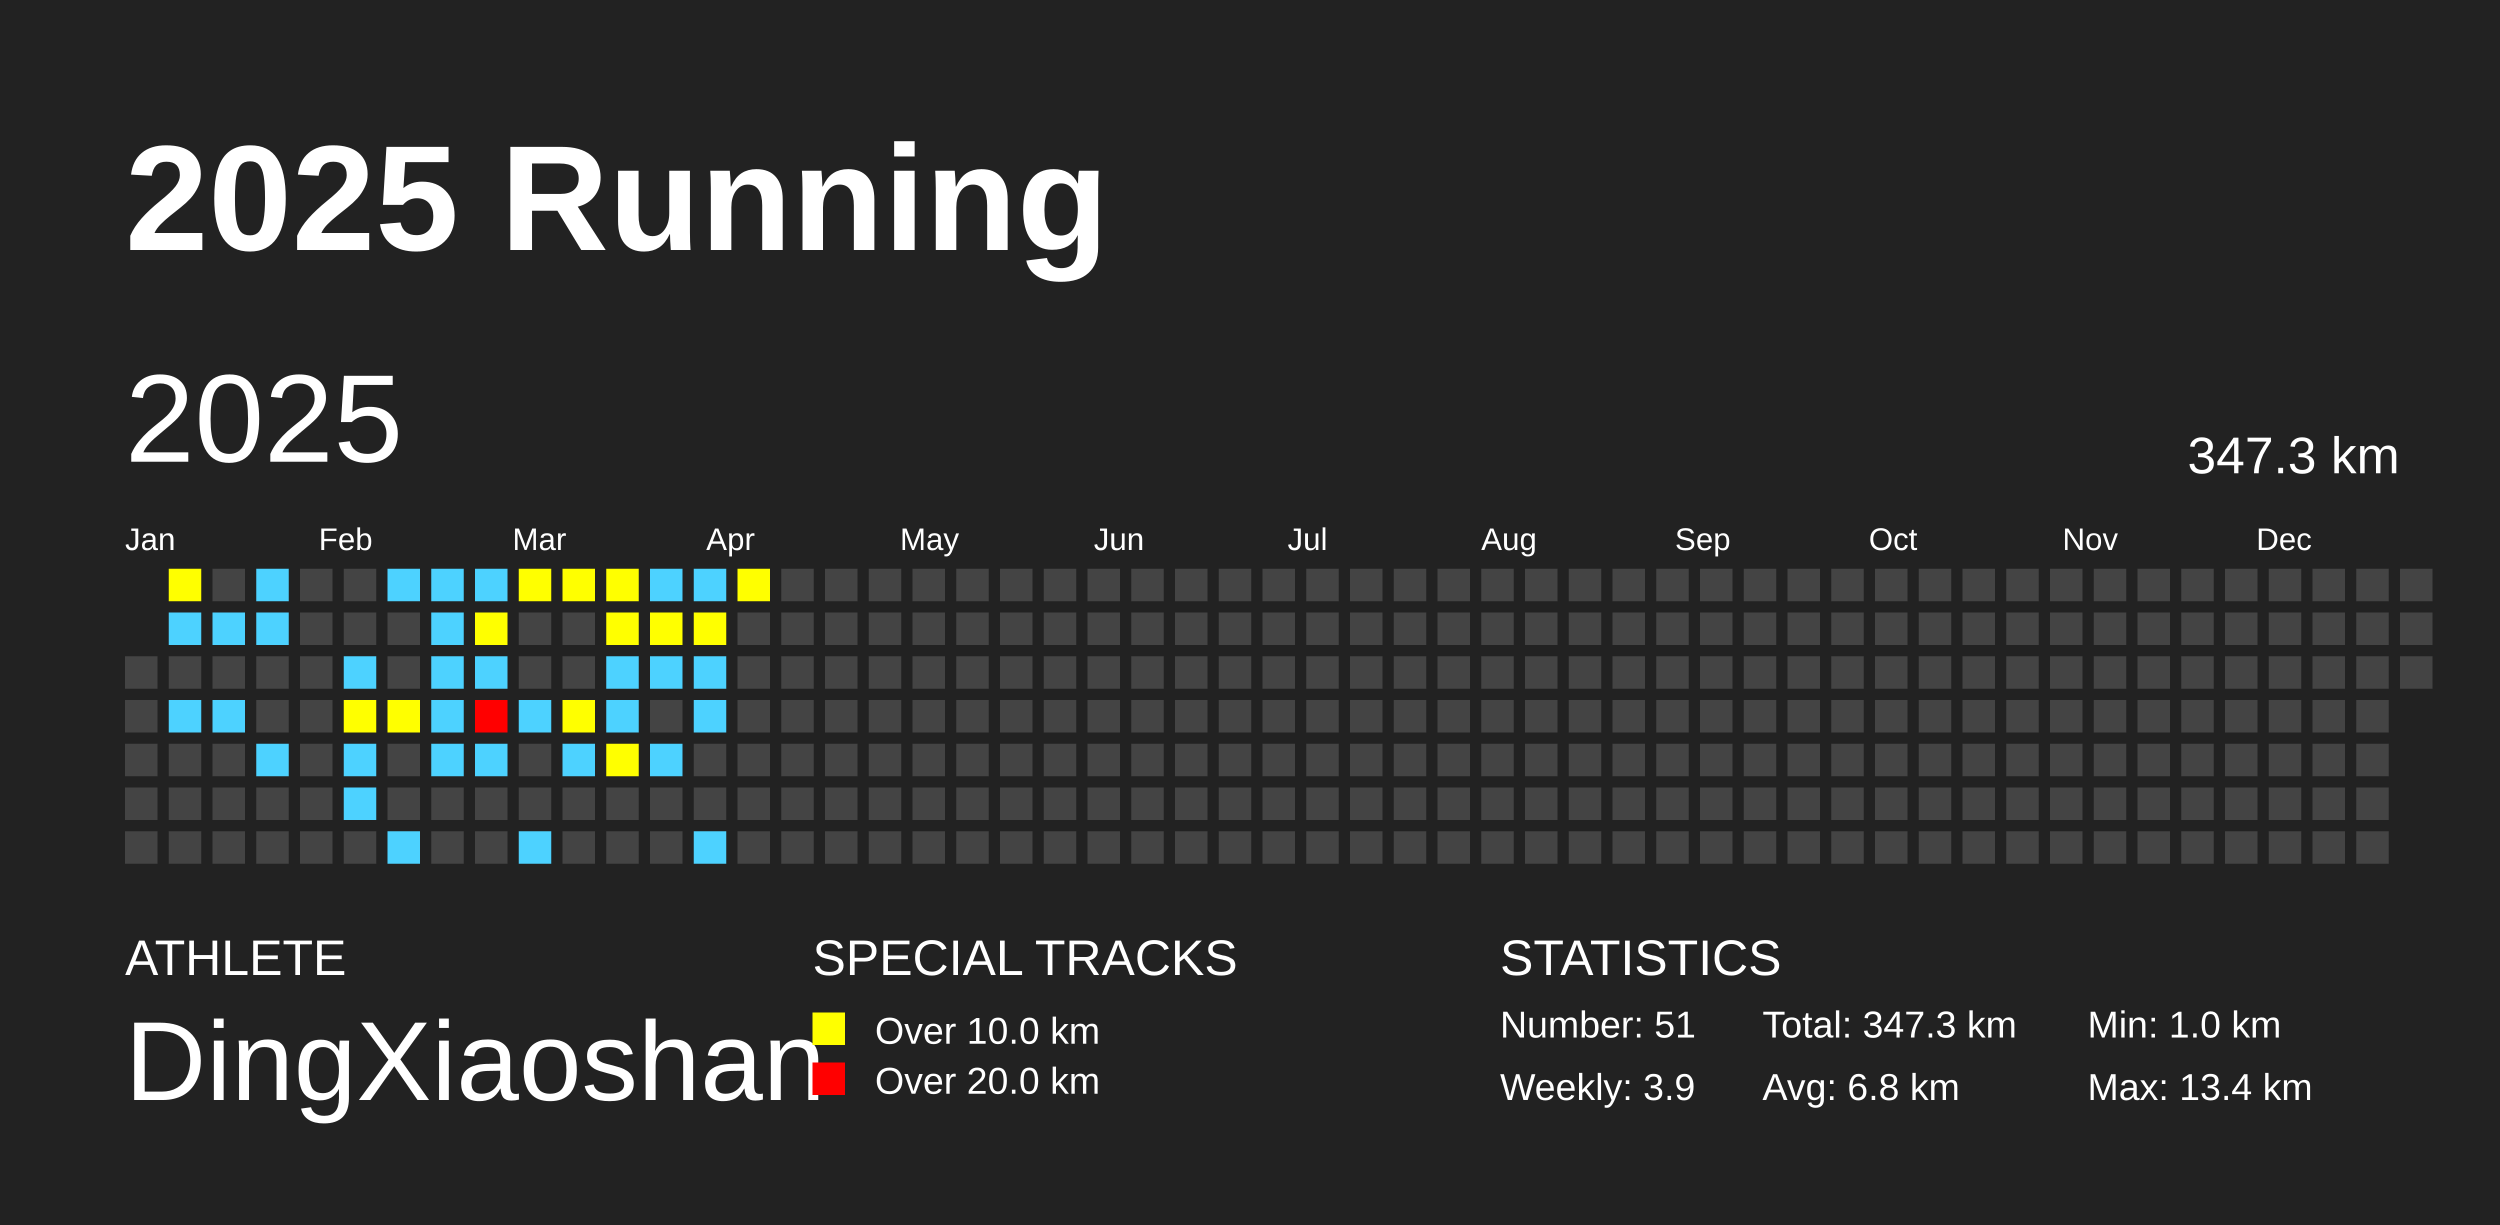
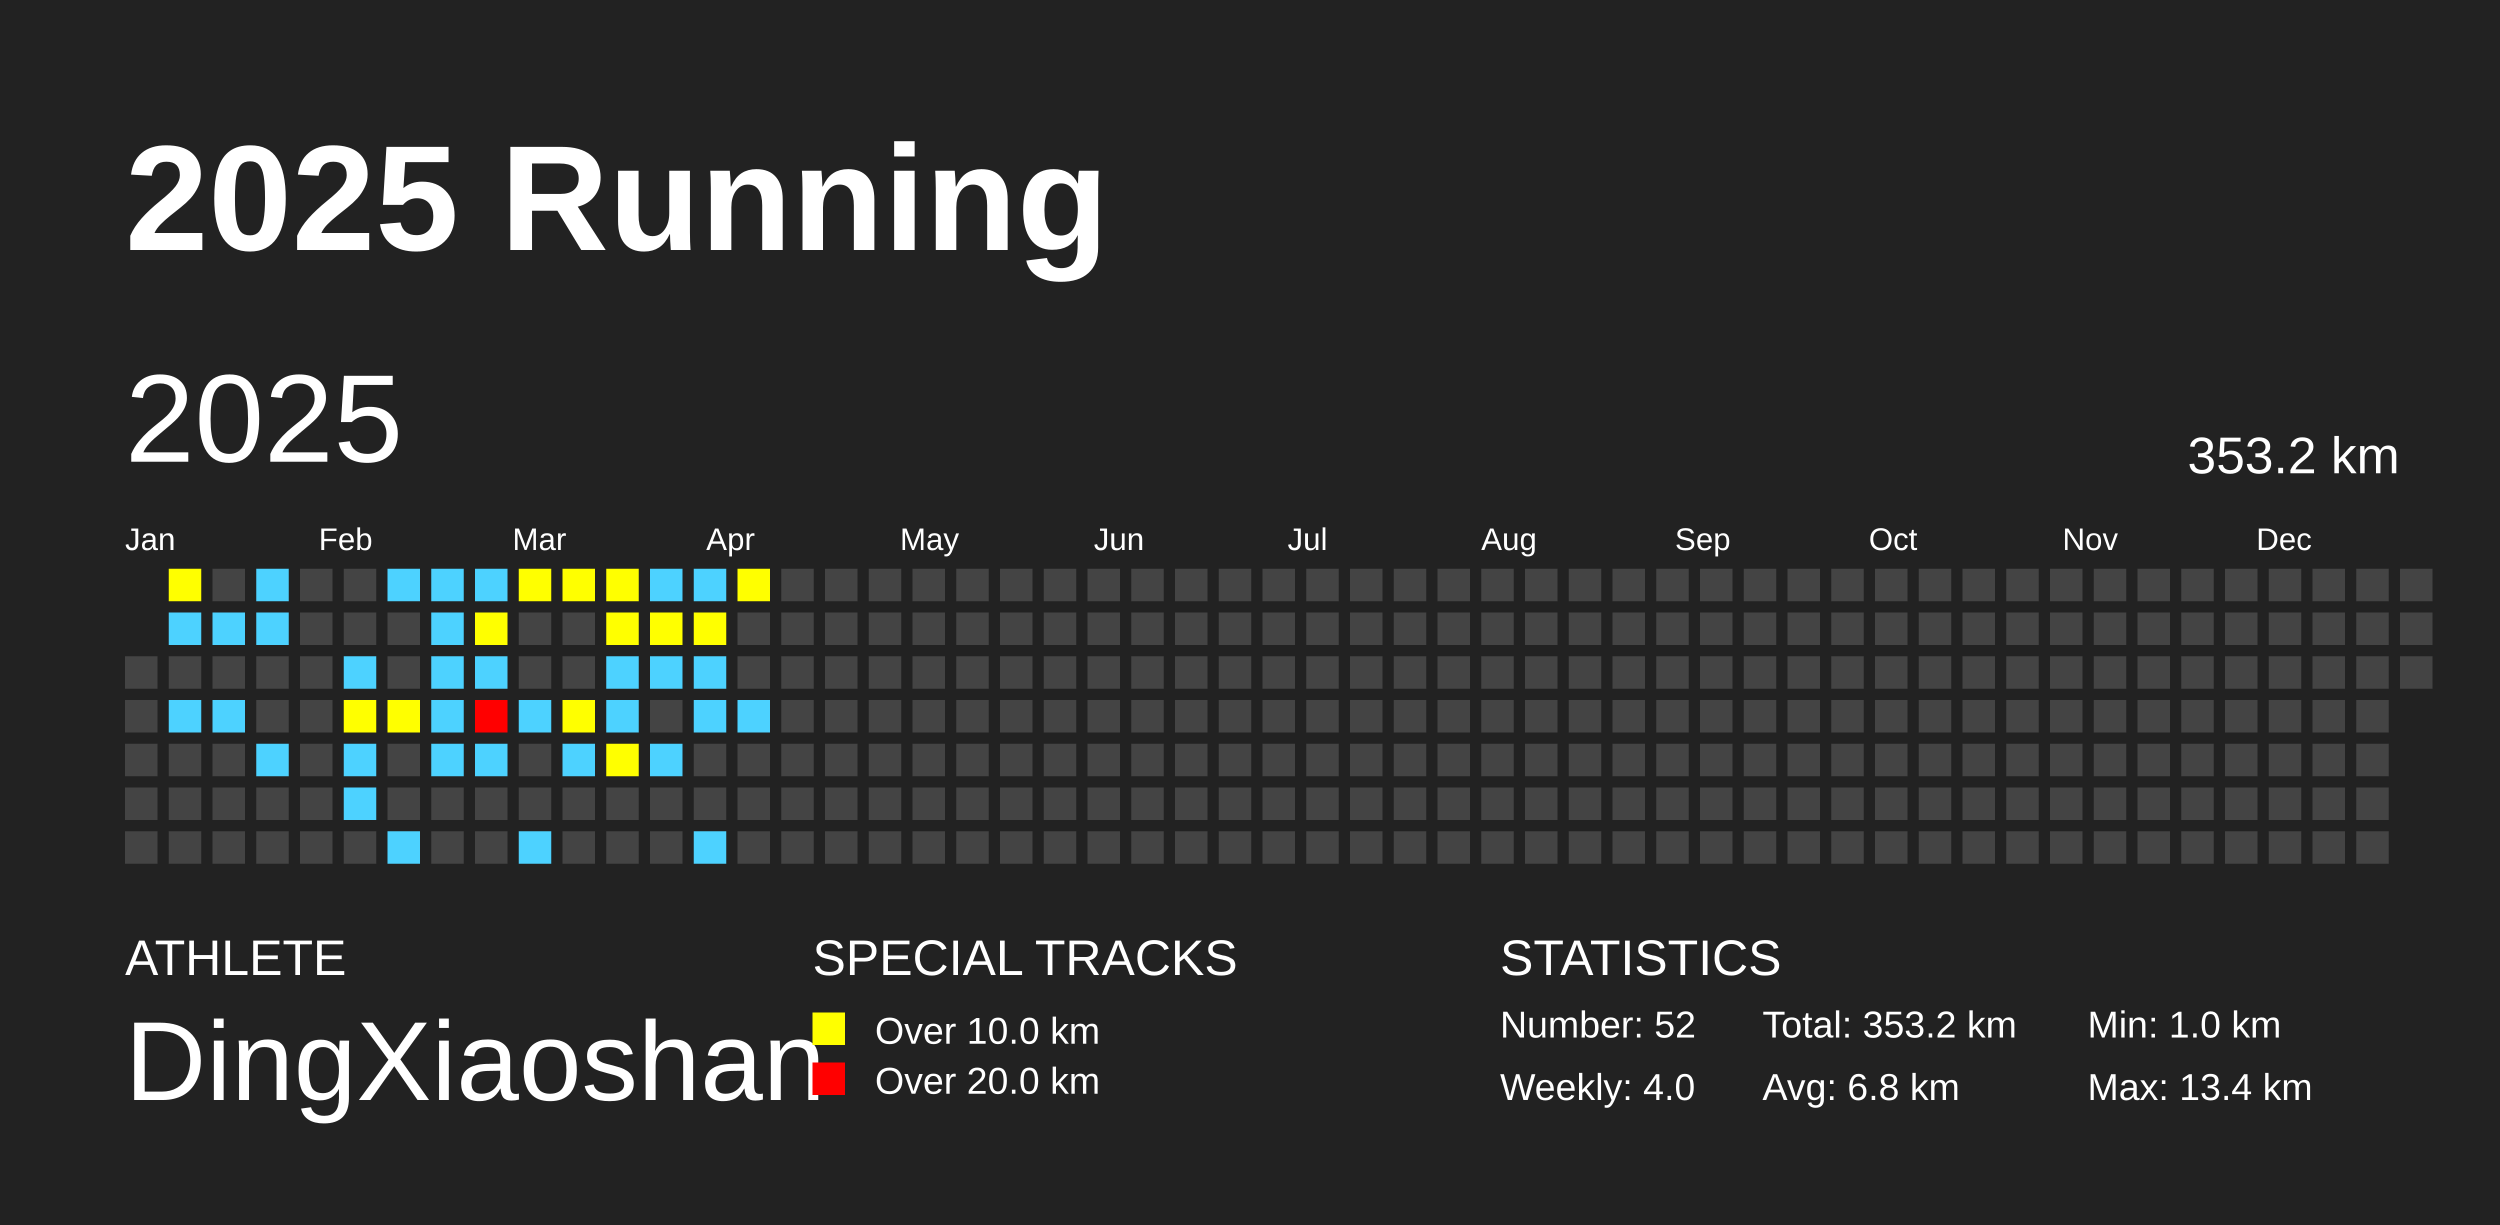
<svg xmlns="http://www.w3.org/2000/svg" baseProfile="full" height="98mm" version="1.1" viewBox="0,0,200,98" width="200mm">
  <defs />
  <rect fill="#222222" height="98" width="200" x="0" y="0" />
  <text fill="#FFFFFF" style="font-size:12px; font-family:Arial; font-weight:bold;" x="10" y="20">2025 Running</text>
  <text fill="#FFFFFF" style="font-size:4px; font-family:Arial" x="10" y="78">ATHLETE</text>
  <text fill="#FFFFFF" style="font-size:9px; font-family:Arial" x="10" y="88">DingXiaoshan</text>
  <text fill="#FFFFFF" style="font-size:4px; font-family:Arial" x="65" y="78">SPECIAL TRACKS</text>
  <rect fill="yellow" height="2.6" width="2.6" x="65" y="81" />
  <text fill="#FFFFFF" style="font-size:3px; font-family:Arial" x="70" y="83.5">Over 10.0 km</text>
  <rect fill="red" height="2.6" width="2.6" x="65" y="85" />
  <text fill="#FFFFFF" style="font-size:3px; font-family:Arial" x="70" y="87.5">Over 20.0 km</text>
  <text fill="#FFFFFF" style="font-size:4px; font-family:Arial" x="120" y="78">STATISTICS</text>
-   <text fill="#FFFFFF" style="font-size:3px; font-family:Arial" x="120" y="83">Number: 51</text>
-   <text fill="#FFFFFF" style="font-size:3px; font-family:Arial" x="120" y="88">Weekly: 3.9</text>
-   <text fill="#FFFFFF" style="font-size:3px; font-family:Arial" x="141" y="83">Total: 347.3 km</text>
+   <text fill="#FFFFFF" style="font-size:3px; font-family:Arial" x="120" y="83">Number: 52</text>
+   <text fill="#FFFFFF" style="font-size:3px; font-family:Arial" x="120" y="88">Weekly: 4.0</text>
+   <text fill="#FFFFFF" style="font-size:3px; font-family:Arial" x="141" y="83">Total: 353.2 km</text>
  <text fill="#FFFFFF" style="font-size:3px; font-family:Arial" x="141" y="88">Avg: 6.8 km</text>
  <text fill="#FFFFFF" style="font-size:3px; font-family:Arial" x="167" y="83">Min: 1.0 km</text>
  <text fill="#FFFFFF" style="font-size:3px; font-family:Arial" x="167" y="88">Max: 13.4 km</text>
  <text dominant-baseline="hanging" fill="#FFFFFF" style="font-size:10.0px; font-family:Arial;" x="10" y="30">2025</text>
-   <text dominant-baseline="hanging" fill="#FFFFFF" style="font-size:4.125px; font-family:Arial;" x="175" y="35">347.3 km</text>
+   <text dominant-baseline="hanging" fill="#FFFFFF" style="font-size:4.125px; font-family:Arial;" x="175" y="35">353.2 km</text>
  <text fill="#FFFFFF" style="font-size:2.5px; font-family:Arial" x="10.0" y="44">Jan</text>
  <text fill="#FFFFFF" style="font-size:2.5px; font-family:Arial" x="25.5" y="44">Feb</text>
  <text fill="#FFFFFF" style="font-size:2.5px; font-family:Arial" x="41.0" y="44">Mar</text>
  <text fill="#FFFFFF" style="font-size:2.5px; font-family:Arial" x="56.5" y="44">Apr</text>
  <text fill="#FFFFFF" style="font-size:2.5px; font-family:Arial" x="72.0" y="44">May</text>
  <text fill="#FFFFFF" style="font-size:2.5px; font-family:Arial" x="87.5" y="44">Jun</text>
  <text fill="#FFFFFF" style="font-size:2.5px; font-family:Arial" x="103.0" y="44">Jul</text>
  <text fill="#FFFFFF" style="font-size:2.5px; font-family:Arial" x="118.5" y="44">Aug</text>
  <text fill="#FFFFFF" style="font-size:2.5px; font-family:Arial" x="134.0" y="44">Sep</text>
  <text fill="#FFFFFF" style="font-size:2.5px; font-family:Arial" x="149.5" y="44">Oct</text>
  <text fill="#FFFFFF" style="font-size:2.5px; font-family:Arial" x="165.0" y="44">Nov</text>
  <text fill="#FFFFFF" style="font-size:2.5px; font-family:Arial" x="180.5" y="44">Dec</text>
  <rect fill="#444444" height="2.6" width="2.6" x="10.0" y="52.5" />
  <rect fill="#444444" height="2.6" width="2.6" x="10.0" y="56.0" />
  <rect fill="#444444" height="2.6" width="2.6" x="10.0" y="59.5" />
  <rect fill="#444444" height="2.6" width="2.6" x="10.0" y="63.0" />
  <rect fill="#444444" height="2.6" width="2.6" x="10.0" y="66.5" />
  <rect fill="yellow" height="2.6" width="2.6" x="13.5" y="45.5" />
  <rect fill="#4DD2FF" height="2.6" width="2.6" x="13.5" y="49.0" />
  <rect fill="#444444" height="2.6" width="2.6" x="13.5" y="52.5" />
  <rect fill="#4DD2FF" height="2.6" width="2.6" x="13.5" y="56.0" />
  <rect fill="#444444" height="2.6" width="2.6" x="13.5" y="59.5" />
  <rect fill="#444444" height="2.6" width="2.6" x="13.5" y="63.0" />
  <rect fill="#444444" height="2.6" width="2.6" x="13.5" y="66.5" />
  <rect fill="#444444" height="2.6" width="2.6" x="17.0" y="45.5" />
  <rect fill="#4DD2FF" height="2.6" width="2.6" x="17.0" y="49.0" />
  <rect fill="#444444" height="2.6" width="2.6" x="17.0" y="52.5" />
  <rect fill="#4DD2FF" height="2.6" width="2.6" x="17.0" y="56.0" />
  <rect fill="#444444" height="2.6" width="2.6" x="17.0" y="59.5" />
  <rect fill="#444444" height="2.6" width="2.6" x="17.0" y="63.0" />
  <rect fill="#444444" height="2.6" width="2.6" x="17.0" y="66.5" />
  <rect fill="#4DD2FF" height="2.6" width="2.6" x="20.5" y="45.5" />
  <rect fill="#4DD2FF" height="2.6" width="2.6" x="20.5" y="49.0" />
  <rect fill="#444444" height="2.6" width="2.6" x="20.5" y="52.5" />
  <rect fill="#444444" height="2.6" width="2.6" x="20.5" y="56.0" />
  <rect fill="#4DD2FF" height="2.6" width="2.6" x="20.5" y="59.5" />
  <rect fill="#444444" height="2.6" width="2.6" x="20.5" y="63.0" />
  <rect fill="#444444" height="2.6" width="2.6" x="20.5" y="66.5" />
  <rect fill="#444444" height="2.6" width="2.6" x="24.0" y="45.5" />
  <rect fill="#444444" height="2.6" width="2.6" x="24.0" y="49.0" />
  <rect fill="#444444" height="2.6" width="2.6" x="24.0" y="52.5" />
  <rect fill="#444444" height="2.6" width="2.6" x="24.0" y="56.0" />
  <rect fill="#444444" height="2.6" width="2.6" x="24.0" y="59.5" />
  <rect fill="#444444" height="2.6" width="2.6" x="24.0" y="63.0" />
  <rect fill="#444444" height="2.6" width="2.6" x="24.0" y="66.5" />
  <rect fill="#444444" height="2.6" width="2.6" x="27.5" y="45.5" />
  <rect fill="#444444" height="2.6" width="2.6" x="27.5" y="49.0" />
  <rect fill="#4DD2FF" height="2.6" width="2.6" x="27.5" y="52.5" />
  <rect fill="yellow" height="2.6" width="2.6" x="27.5" y="56.0" />
  <rect fill="#4DD2FF" height="2.6" width="2.6" x="27.5" y="59.5" />
  <rect fill="#4DD2FF" height="2.6" width="2.6" x="27.5" y="63.0" />
  <rect fill="#444444" height="2.6" width="2.6" x="27.5" y="66.5" />
  <rect fill="#4DD2FF" height="2.6" width="2.6" x="31.0" y="45.5" />
  <rect fill="#444444" height="2.6" width="2.6" x="31.0" y="49.0" />
  <rect fill="#444444" height="2.6" width="2.6" x="31.0" y="52.5" />
  <rect fill="yellow" height="2.6" width="2.6" x="31.0" y="56.0" />
  <rect fill="#444444" height="2.6" width="2.6" x="31.0" y="59.5" />
  <rect fill="#444444" height="2.6" width="2.6" x="31.0" y="63.0" />
  <rect fill="#4DD2FF" height="2.6" width="2.6" x="31.0" y="66.5" />
  <rect fill="#4DD2FF" height="2.6" width="2.6" x="34.5" y="45.5" />
  <rect fill="#4DD2FF" height="2.6" width="2.6" x="34.5" y="49.0" />
  <rect fill="#4DD2FF" height="2.6" width="2.6" x="34.5" y="52.5" />
  <rect fill="#4DD2FF" height="2.6" width="2.6" x="34.5" y="56.0" />
  <rect fill="#4DD2FF" height="2.6" width="2.6" x="34.5" y="59.5" />
  <rect fill="#444444" height="2.6" width="2.6" x="34.5" y="63.0" />
  <rect fill="#444444" height="2.6" width="2.6" x="34.5" y="66.5" />
  <rect fill="#4DD2FF" height="2.6" width="2.6" x="38.0" y="45.5" />
  <rect fill="yellow" height="2.6" width="2.6" x="38.0" y="49.0" />
  <rect fill="#4DD2FF" height="2.6" width="2.6" x="38.0" y="52.5" />
  <rect fill="red" height="2.6" width="2.6" x="38.0" y="56.0" />
  <rect fill="#4DD2FF" height="2.6" width="2.6" x="38.0" y="59.5" />
  <rect fill="#444444" height="2.6" width="2.6" x="38.0" y="63.0" />
  <rect fill="#444444" height="2.6" width="2.6" x="38.0" y="66.5" />
  <rect fill="yellow" height="2.6" width="2.6" x="41.5" y="45.5" />
  <rect fill="#444444" height="2.6" width="2.6" x="41.5" y="49.0" />
  <rect fill="#444444" height="2.6" width="2.6" x="41.5" y="52.5" />
  <rect fill="#4DD2FF" height="2.6" width="2.6" x="41.5" y="56.0" />
  <rect fill="#444444" height="2.6" width="2.6" x="41.5" y="59.5" />
  <rect fill="#444444" height="2.6" width="2.6" x="41.5" y="63.0" />
  <rect fill="#4DD2FF" height="2.6" width="2.6" x="41.5" y="66.5" />
  <rect fill="yellow" height="2.6" width="2.6" x="45.0" y="45.5" />
  <rect fill="#444444" height="2.6" width="2.6" x="45.0" y="49.0" />
  <rect fill="#444444" height="2.6" width="2.6" x="45.0" y="52.5" />
  <rect fill="yellow" height="2.6" width="2.6" x="45.0" y="56.0" />
  <rect fill="#4DD2FF" height="2.6" width="2.6" x="45.0" y="59.5" />
  <rect fill="#444444" height="2.6" width="2.6" x="45.0" y="63.0" />
  <rect fill="#444444" height="2.6" width="2.6" x="45.0" y="66.5" />
  <rect fill="yellow" height="2.6" width="2.6" x="48.5" y="45.5" />
  <rect fill="yellow" height="2.6" width="2.6" x="48.5" y="49.0" />
  <rect fill="#4DD2FF" height="2.6" width="2.6" x="48.5" y="52.5" />
  <rect fill="#4DD2FF" height="2.6" width="2.6" x="48.5" y="56.0" />
  <rect fill="yellow" height="2.6" width="2.6" x="48.5" y="59.5" />
  <rect fill="#444444" height="2.6" width="2.6" x="48.5" y="63.0" />
  <rect fill="#444444" height="2.6" width="2.6" x="48.5" y="66.5" />
  <rect fill="#4DD2FF" height="2.6" width="2.6" x="52.0" y="45.5" />
  <rect fill="yellow" height="2.6" width="2.6" x="52.0" y="49.0" />
  <rect fill="#4DD2FF" height="2.6" width="2.6" x="52.0" y="52.5" />
  <rect fill="#444444" height="2.6" width="2.6" x="52.0" y="56.0" />
  <rect fill="#4DD2FF" height="2.6" width="2.6" x="52.0" y="59.5" />
  <rect fill="#444444" height="2.6" width="2.6" x="52.0" y="63.0" />
  <rect fill="#444444" height="2.6" width="2.6" x="52.0" y="66.5" />
  <rect fill="#4DD2FF" height="2.6" width="2.6" x="55.5" y="45.5" />
  <rect fill="yellow" height="2.6" width="2.6" x="55.5" y="49.0" />
  <rect fill="#4DD2FF" height="2.6" width="2.6" x="55.5" y="52.5" />
  <rect fill="#4DD2FF" height="2.6" width="2.6" x="55.5" y="56.0" />
  <rect fill="#444444" height="2.6" width="2.6" x="55.5" y="59.5" />
  <rect fill="#444444" height="2.6" width="2.6" x="55.5" y="63.0" />
  <rect fill="#4DD2FF" height="2.6" width="2.6" x="55.5" y="66.5" />
  <rect fill="yellow" height="2.6" width="2.6" x="59.0" y="45.5" />
  <rect fill="#444444" height="2.6" width="2.6" x="59.0" y="49.0" />
  <rect fill="#444444" height="2.6" width="2.6" x="59.0" y="52.5" />
-   <rect fill="#444444" height="2.6" width="2.6" x="59.0" y="56.0" />
+   <rect fill="#4DD2FF" height="2.6" width="2.6" x="59.0" y="56.0" />
  <rect fill="#444444" height="2.6" width="2.6" x="59.0" y="59.5" />
  <rect fill="#444444" height="2.6" width="2.6" x="59.0" y="63.0" />
  <rect fill="#444444" height="2.6" width="2.6" x="59.0" y="66.5" />
  <rect fill="#444444" height="2.6" width="2.6" x="62.5" y="45.5" />
  <rect fill="#444444" height="2.6" width="2.6" x="62.5" y="49.0" />
  <rect fill="#444444" height="2.6" width="2.6" x="62.5" y="52.5" />
  <rect fill="#444444" height="2.6" width="2.6" x="62.5" y="56.0" />
  <rect fill="#444444" height="2.6" width="2.6" x="62.5" y="59.5" />
  <rect fill="#444444" height="2.6" width="2.6" x="62.5" y="63.0" />
  <rect fill="#444444" height="2.6" width="2.6" x="62.5" y="66.5" />
  <rect fill="#444444" height="2.6" width="2.6" x="66.0" y="45.5" />
  <rect fill="#444444" height="2.6" width="2.6" x="66.0" y="49.0" />
  <rect fill="#444444" height="2.6" width="2.6" x="66.0" y="52.5" />
  <rect fill="#444444" height="2.6" width="2.6" x="66.0" y="56.0" />
  <rect fill="#444444" height="2.6" width="2.6" x="66.0" y="59.5" />
  <rect fill="#444444" height="2.6" width="2.6" x="66.0" y="63.0" />
  <rect fill="#444444" height="2.6" width="2.6" x="66.0" y="66.5" />
  <rect fill="#444444" height="2.6" width="2.6" x="69.5" y="45.5" />
  <rect fill="#444444" height="2.6" width="2.6" x="69.5" y="49.0" />
  <rect fill="#444444" height="2.6" width="2.6" x="69.5" y="52.5" />
  <rect fill="#444444" height="2.6" width="2.6" x="69.5" y="56.0" />
  <rect fill="#444444" height="2.6" width="2.6" x="69.5" y="59.5" />
  <rect fill="#444444" height="2.6" width="2.6" x="69.5" y="63.0" />
  <rect fill="#444444" height="2.6" width="2.6" x="69.5" y="66.5" />
  <rect fill="#444444" height="2.6" width="2.6" x="73.0" y="45.5" />
  <rect fill="#444444" height="2.6" width="2.6" x="73.0" y="49.0" />
  <rect fill="#444444" height="2.6" width="2.6" x="73.0" y="52.5" />
  <rect fill="#444444" height="2.6" width="2.6" x="73.0" y="56.0" />
  <rect fill="#444444" height="2.6" width="2.6" x="73.0" y="59.5" />
  <rect fill="#444444" height="2.6" width="2.6" x="73.0" y="63.0" />
  <rect fill="#444444" height="2.6" width="2.6" x="73.0" y="66.5" />
  <rect fill="#444444" height="2.6" width="2.6" x="76.5" y="45.5" />
  <rect fill="#444444" height="2.6" width="2.6" x="76.5" y="49.0" />
  <rect fill="#444444" height="2.6" width="2.6" x="76.5" y="52.5" />
  <rect fill="#444444" height="2.6" width="2.6" x="76.5" y="56.0" />
  <rect fill="#444444" height="2.6" width="2.6" x="76.5" y="59.5" />
  <rect fill="#444444" height="2.6" width="2.6" x="76.5" y="63.0" />
  <rect fill="#444444" height="2.6" width="2.6" x="76.5" y="66.5" />
  <rect fill="#444444" height="2.6" width="2.6" x="80.0" y="45.5" />
  <rect fill="#444444" height="2.6" width="2.6" x="80.0" y="49.0" />
  <rect fill="#444444" height="2.6" width="2.6" x="80.0" y="52.5" />
  <rect fill="#444444" height="2.6" width="2.6" x="80.0" y="56.0" />
  <rect fill="#444444" height="2.6" width="2.6" x="80.0" y="59.5" />
  <rect fill="#444444" height="2.6" width="2.6" x="80.0" y="63.0" />
  <rect fill="#444444" height="2.6" width="2.6" x="80.0" y="66.5" />
  <rect fill="#444444" height="2.6" width="2.6" x="83.5" y="45.5" />
  <rect fill="#444444" height="2.6" width="2.6" x="83.5" y="49.0" />
  <rect fill="#444444" height="2.6" width="2.6" x="83.5" y="52.5" />
  <rect fill="#444444" height="2.6" width="2.6" x="83.5" y="56.0" />
  <rect fill="#444444" height="2.6" width="2.6" x="83.5" y="59.5" />
  <rect fill="#444444" height="2.6" width="2.6" x="83.5" y="63.0" />
  <rect fill="#444444" height="2.6" width="2.6" x="83.5" y="66.5" />
  <rect fill="#444444" height="2.6" width="2.6" x="87.0" y="45.5" />
  <rect fill="#444444" height="2.6" width="2.6" x="87.0" y="49.0" />
  <rect fill="#444444" height="2.6" width="2.6" x="87.0" y="52.5" />
  <rect fill="#444444" height="2.6" width="2.6" x="87.0" y="56.0" />
  <rect fill="#444444" height="2.6" width="2.6" x="87.0" y="59.5" />
  <rect fill="#444444" height="2.6" width="2.6" x="87.0" y="63.0" />
  <rect fill="#444444" height="2.6" width="2.6" x="87.0" y="66.5" />
  <rect fill="#444444" height="2.6" width="2.6" x="90.5" y="45.5" />
  <rect fill="#444444" height="2.6" width="2.6" x="90.5" y="49.0" />
  <rect fill="#444444" height="2.6" width="2.6" x="90.5" y="52.5" />
  <rect fill="#444444" height="2.6" width="2.6" x="90.5" y="56.0" />
  <rect fill="#444444" height="2.6" width="2.6" x="90.5" y="59.5" />
  <rect fill="#444444" height="2.6" width="2.6" x="90.5" y="63.0" />
  <rect fill="#444444" height="2.6" width="2.6" x="90.5" y="66.5" />
  <rect fill="#444444" height="2.6" width="2.6" x="94.0" y="45.5" />
  <rect fill="#444444" height="2.6" width="2.6" x="94.0" y="49.0" />
  <rect fill="#444444" height="2.6" width="2.6" x="94.0" y="52.5" />
  <rect fill="#444444" height="2.6" width="2.6" x="94.0" y="56.0" />
  <rect fill="#444444" height="2.6" width="2.6" x="94.0" y="59.5" />
  <rect fill="#444444" height="2.6" width="2.6" x="94.0" y="63.0" />
  <rect fill="#444444" height="2.6" width="2.6" x="94.0" y="66.5" />
  <rect fill="#444444" height="2.6" width="2.6" x="97.5" y="45.5" />
  <rect fill="#444444" height="2.6" width="2.6" x="97.5" y="49.0" />
  <rect fill="#444444" height="2.6" width="2.6" x="97.5" y="52.5" />
  <rect fill="#444444" height="2.6" width="2.6" x="97.5" y="56.0" />
  <rect fill="#444444" height="2.6" width="2.6" x="97.5" y="59.5" />
  <rect fill="#444444" height="2.6" width="2.6" x="97.5" y="63.0" />
  <rect fill="#444444" height="2.6" width="2.6" x="97.5" y="66.5" />
  <rect fill="#444444" height="2.6" width="2.6" x="101.0" y="45.5" />
  <rect fill="#444444" height="2.6" width="2.6" x="101.0" y="49.0" />
  <rect fill="#444444" height="2.6" width="2.6" x="101.0" y="52.5" />
  <rect fill="#444444" height="2.6" width="2.6" x="101.0" y="56.0" />
  <rect fill="#444444" height="2.6" width="2.6" x="101.0" y="59.5" />
  <rect fill="#444444" height="2.6" width="2.6" x="101.0" y="63.0" />
  <rect fill="#444444" height="2.6" width="2.6" x="101.0" y="66.5" />
  <rect fill="#444444" height="2.6" width="2.6" x="104.5" y="45.5" />
  <rect fill="#444444" height="2.6" width="2.6" x="104.5" y="49.0" />
  <rect fill="#444444" height="2.6" width="2.6" x="104.5" y="52.5" />
  <rect fill="#444444" height="2.6" width="2.6" x="104.5" y="56.0" />
  <rect fill="#444444" height="2.6" width="2.6" x="104.5" y="59.5" />
  <rect fill="#444444" height="2.6" width="2.6" x="104.5" y="63.0" />
  <rect fill="#444444" height="2.6" width="2.6" x="104.5" y="66.5" />
  <rect fill="#444444" height="2.6" width="2.6" x="108.0" y="45.5" />
  <rect fill="#444444" height="2.6" width="2.6" x="108.0" y="49.0" />
  <rect fill="#444444" height="2.6" width="2.6" x="108.0" y="52.5" />
  <rect fill="#444444" height="2.6" width="2.6" x="108.0" y="56.0" />
  <rect fill="#444444" height="2.6" width="2.6" x="108.0" y="59.5" />
  <rect fill="#444444" height="2.6" width="2.6" x="108.0" y="63.0" />
  <rect fill="#444444" height="2.6" width="2.6" x="108.0" y="66.5" />
  <rect fill="#444444" height="2.6" width="2.6" x="111.5" y="45.5" />
  <rect fill="#444444" height="2.6" width="2.6" x="111.5" y="49.0" />
  <rect fill="#444444" height="2.6" width="2.6" x="111.5" y="52.5" />
  <rect fill="#444444" height="2.6" width="2.6" x="111.5" y="56.0" />
  <rect fill="#444444" height="2.6" width="2.6" x="111.5" y="59.5" />
  <rect fill="#444444" height="2.6" width="2.6" x="111.5" y="63.0" />
  <rect fill="#444444" height="2.6" width="2.6" x="111.5" y="66.5" />
  <rect fill="#444444" height="2.6" width="2.6" x="115.0" y="45.5" />
  <rect fill="#444444" height="2.6" width="2.6" x="115.0" y="49.0" />
  <rect fill="#444444" height="2.6" width="2.6" x="115.0" y="52.5" />
  <rect fill="#444444" height="2.6" width="2.6" x="115.0" y="56.0" />
  <rect fill="#444444" height="2.6" width="2.6" x="115.0" y="59.5" />
  <rect fill="#444444" height="2.6" width="2.6" x="115.0" y="63.0" />
  <rect fill="#444444" height="2.6" width="2.6" x="115.0" y="66.5" />
  <rect fill="#444444" height="2.6" width="2.6" x="118.5" y="45.5" />
  <rect fill="#444444" height="2.6" width="2.6" x="118.5" y="49.0" />
  <rect fill="#444444" height="2.6" width="2.6" x="118.5" y="52.5" />
  <rect fill="#444444" height="2.6" width="2.6" x="118.5" y="56.0" />
  <rect fill="#444444" height="2.6" width="2.6" x="118.5" y="59.5" />
  <rect fill="#444444" height="2.6" width="2.6" x="118.5" y="63.0" />
  <rect fill="#444444" height="2.6" width="2.6" x="118.5" y="66.5" />
  <rect fill="#444444" height="2.6" width="2.6" x="122.0" y="45.5" />
  <rect fill="#444444" height="2.6" width="2.6" x="122.0" y="49.0" />
  <rect fill="#444444" height="2.6" width="2.6" x="122.0" y="52.5" />
  <rect fill="#444444" height="2.6" width="2.6" x="122.0" y="56.0" />
  <rect fill="#444444" height="2.6" width="2.6" x="122.0" y="59.5" />
  <rect fill="#444444" height="2.6" width="2.6" x="122.0" y="63.0" />
  <rect fill="#444444" height="2.6" width="2.6" x="122.0" y="66.5" />
  <rect fill="#444444" height="2.6" width="2.6" x="125.5" y="45.5" />
  <rect fill="#444444" height="2.6" width="2.6" x="125.5" y="49.0" />
  <rect fill="#444444" height="2.6" width="2.6" x="125.5" y="52.5" />
  <rect fill="#444444" height="2.6" width="2.6" x="125.5" y="56.0" />
  <rect fill="#444444" height="2.6" width="2.6" x="125.5" y="59.5" />
  <rect fill="#444444" height="2.6" width="2.6" x="125.5" y="63.0" />
  <rect fill="#444444" height="2.6" width="2.6" x="125.5" y="66.5" />
  <rect fill="#444444" height="2.6" width="2.6" x="129.0" y="45.5" />
  <rect fill="#444444" height="2.6" width="2.6" x="129.0" y="49.0" />
  <rect fill="#444444" height="2.6" width="2.6" x="129.0" y="52.5" />
  <rect fill="#444444" height="2.6" width="2.6" x="129.0" y="56.0" />
  <rect fill="#444444" height="2.6" width="2.6" x="129.0" y="59.5" />
  <rect fill="#444444" height="2.6" width="2.6" x="129.0" y="63.0" />
  <rect fill="#444444" height="2.6" width="2.6" x="129.0" y="66.5" />
  <rect fill="#444444" height="2.6" width="2.6" x="132.5" y="45.5" />
  <rect fill="#444444" height="2.6" width="2.6" x="132.5" y="49.0" />
  <rect fill="#444444" height="2.6" width="2.6" x="132.5" y="52.5" />
  <rect fill="#444444" height="2.6" width="2.6" x="132.5" y="56.0" />
  <rect fill="#444444" height="2.6" width="2.6" x="132.5" y="59.5" />
  <rect fill="#444444" height="2.6" width="2.6" x="132.5" y="63.0" />
  <rect fill="#444444" height="2.6" width="2.6" x="132.5" y="66.5" />
  <rect fill="#444444" height="2.6" width="2.6" x="136.0" y="45.5" />
  <rect fill="#444444" height="2.6" width="2.6" x="136.0" y="49.0" />
  <rect fill="#444444" height="2.6" width="2.6" x="136.0" y="52.5" />
  <rect fill="#444444" height="2.6" width="2.6" x="136.0" y="56.0" />
  <rect fill="#444444" height="2.6" width="2.6" x="136.0" y="59.5" />
  <rect fill="#444444" height="2.6" width="2.6" x="136.0" y="63.0" />
  <rect fill="#444444" height="2.6" width="2.6" x="136.0" y="66.5" />
  <rect fill="#444444" height="2.6" width="2.6" x="139.5" y="45.5" />
  <rect fill="#444444" height="2.6" width="2.6" x="139.5" y="49.0" />
  <rect fill="#444444" height="2.6" width="2.6" x="139.5" y="52.5" />
  <rect fill="#444444" height="2.6" width="2.6" x="139.5" y="56.0" />
  <rect fill="#444444" height="2.6" width="2.6" x="139.5" y="59.5" />
  <rect fill="#444444" height="2.6" width="2.6" x="139.5" y="63.0" />
  <rect fill="#444444" height="2.6" width="2.6" x="139.5" y="66.5" />
  <rect fill="#444444" height="2.6" width="2.6" x="143.0" y="45.5" />
  <rect fill="#444444" height="2.6" width="2.6" x="143.0" y="49.0" />
  <rect fill="#444444" height="2.6" width="2.6" x="143.0" y="52.5" />
  <rect fill="#444444" height="2.6" width="2.6" x="143.0" y="56.0" />
  <rect fill="#444444" height="2.6" width="2.6" x="143.0" y="59.5" />
  <rect fill="#444444" height="2.6" width="2.6" x="143.0" y="63.0" />
  <rect fill="#444444" height="2.6" width="2.6" x="143.0" y="66.5" />
  <rect fill="#444444" height="2.6" width="2.6" x="146.5" y="45.5" />
  <rect fill="#444444" height="2.6" width="2.6" x="146.5" y="49.0" />
  <rect fill="#444444" height="2.6" width="2.6" x="146.5" y="52.5" />
  <rect fill="#444444" height="2.6" width="2.6" x="146.5" y="56.0" />
  <rect fill="#444444" height="2.6" width="2.6" x="146.5" y="59.5" />
  <rect fill="#444444" height="2.6" width="2.6" x="146.5" y="63.0" />
  <rect fill="#444444" height="2.6" width="2.6" x="146.5" y="66.5" />
  <rect fill="#444444" height="2.6" width="2.6" x="150.0" y="45.5" />
  <rect fill="#444444" height="2.6" width="2.6" x="150.0" y="49.0" />
  <rect fill="#444444" height="2.6" width="2.6" x="150.0" y="52.5" />
  <rect fill="#444444" height="2.6" width="2.6" x="150.0" y="56.0" />
  <rect fill="#444444" height="2.6" width="2.6" x="150.0" y="59.5" />
  <rect fill="#444444" height="2.6" width="2.6" x="150.0" y="63.0" />
  <rect fill="#444444" height="2.6" width="2.6" x="150.0" y="66.5" />
  <rect fill="#444444" height="2.6" width="2.6" x="153.5" y="45.5" />
  <rect fill="#444444" height="2.6" width="2.6" x="153.5" y="49.0" />
  <rect fill="#444444" height="2.6" width="2.6" x="153.5" y="52.5" />
  <rect fill="#444444" height="2.6" width="2.6" x="153.5" y="56.0" />
  <rect fill="#444444" height="2.6" width="2.6" x="153.5" y="59.5" />
  <rect fill="#444444" height="2.6" width="2.6" x="153.5" y="63.0" />
  <rect fill="#444444" height="2.6" width="2.6" x="153.5" y="66.5" />
  <rect fill="#444444" height="2.6" width="2.6" x="157.0" y="45.5" />
  <rect fill="#444444" height="2.6" width="2.6" x="157.0" y="49.0" />
  <rect fill="#444444" height="2.6" width="2.6" x="157.0" y="52.5" />
  <rect fill="#444444" height="2.6" width="2.6" x="157.0" y="56.0" />
  <rect fill="#444444" height="2.6" width="2.6" x="157.0" y="59.5" />
  <rect fill="#444444" height="2.6" width="2.6" x="157.0" y="63.0" />
  <rect fill="#444444" height="2.6" width="2.6" x="157.0" y="66.5" />
  <rect fill="#444444" height="2.6" width="2.6" x="160.5" y="45.5" />
  <rect fill="#444444" height="2.6" width="2.6" x="160.5" y="49.0" />
  <rect fill="#444444" height="2.6" width="2.6" x="160.5" y="52.5" />
  <rect fill="#444444" height="2.6" width="2.6" x="160.5" y="56.0" />
  <rect fill="#444444" height="2.6" width="2.6" x="160.5" y="59.5" />
  <rect fill="#444444" height="2.6" width="2.6" x="160.5" y="63.0" />
  <rect fill="#444444" height="2.6" width="2.6" x="160.5" y="66.5" />
  <rect fill="#444444" height="2.6" width="2.6" x="164.0" y="45.5" />
  <rect fill="#444444" height="2.6" width="2.6" x="164.0" y="49.0" />
  <rect fill="#444444" height="2.6" width="2.6" x="164.0" y="52.5" />
  <rect fill="#444444" height="2.6" width="2.6" x="164.0" y="56.0" />
  <rect fill="#444444" height="2.6" width="2.6" x="164.0" y="59.5" />
  <rect fill="#444444" height="2.6" width="2.6" x="164.0" y="63.0" />
  <rect fill="#444444" height="2.6" width="2.6" x="164.0" y="66.5" />
  <rect fill="#444444" height="2.6" width="2.6" x="167.5" y="45.5" />
  <rect fill="#444444" height="2.6" width="2.6" x="167.5" y="49.0" />
  <rect fill="#444444" height="2.6" width="2.6" x="167.5" y="52.5" />
  <rect fill="#444444" height="2.6" width="2.6" x="167.5" y="56.0" />
  <rect fill="#444444" height="2.6" width="2.6" x="167.5" y="59.5" />
  <rect fill="#444444" height="2.6" width="2.6" x="167.5" y="63.0" />
  <rect fill="#444444" height="2.6" width="2.6" x="167.5" y="66.5" />
  <rect fill="#444444" height="2.6" width="2.6" x="171.0" y="45.5" />
  <rect fill="#444444" height="2.6" width="2.6" x="171.0" y="49.0" />
  <rect fill="#444444" height="2.6" width="2.6" x="171.0" y="52.5" />
  <rect fill="#444444" height="2.6" width="2.6" x="171.0" y="56.0" />
  <rect fill="#444444" height="2.6" width="2.6" x="171.0" y="59.5" />
  <rect fill="#444444" height="2.6" width="2.6" x="171.0" y="63.0" />
  <rect fill="#444444" height="2.6" width="2.6" x="171.0" y="66.5" />
  <rect fill="#444444" height="2.6" width="2.6" x="174.5" y="45.5" />
  <rect fill="#444444" height="2.6" width="2.6" x="174.5" y="49.0" />
  <rect fill="#444444" height="2.6" width="2.6" x="174.5" y="52.5" />
  <rect fill="#444444" height="2.6" width="2.6" x="174.5" y="56.0" />
  <rect fill="#444444" height="2.6" width="2.6" x="174.5" y="59.5" />
  <rect fill="#444444" height="2.6" width="2.6" x="174.5" y="63.0" />
  <rect fill="#444444" height="2.6" width="2.6" x="174.5" y="66.5" />
  <rect fill="#444444" height="2.6" width="2.6" x="178.0" y="45.5" />
  <rect fill="#444444" height="2.6" width="2.6" x="178.0" y="49.0" />
  <rect fill="#444444" height="2.6" width="2.6" x="178.0" y="52.5" />
  <rect fill="#444444" height="2.6" width="2.6" x="178.0" y="56.0" />
  <rect fill="#444444" height="2.6" width="2.6" x="178.0" y="59.5" />
  <rect fill="#444444" height="2.6" width="2.6" x="178.0" y="63.0" />
  <rect fill="#444444" height="2.6" width="2.6" x="178.0" y="66.5" />
  <rect fill="#444444" height="2.6" width="2.6" x="181.5" y="45.5" />
  <rect fill="#444444" height="2.6" width="2.6" x="181.5" y="49.0" />
  <rect fill="#444444" height="2.6" width="2.6" x="181.5" y="52.5" />
  <rect fill="#444444" height="2.6" width="2.6" x="181.5" y="56.0" />
  <rect fill="#444444" height="2.6" width="2.6" x="181.5" y="59.5" />
  <rect fill="#444444" height="2.6" width="2.6" x="181.5" y="63.0" />
  <rect fill="#444444" height="2.6" width="2.6" x="181.5" y="66.5" />
  <rect fill="#444444" height="2.6" width="2.6" x="185.0" y="45.5" />
  <rect fill="#444444" height="2.6" width="2.6" x="185.0" y="49.0" />
  <rect fill="#444444" height="2.6" width="2.6" x="185.0" y="52.5" />
  <rect fill="#444444" height="2.6" width="2.6" x="185.0" y="56.0" />
  <rect fill="#444444" height="2.6" width="2.6" x="185.0" y="59.5" />
  <rect fill="#444444" height="2.6" width="2.6" x="185.0" y="63.0" />
  <rect fill="#444444" height="2.6" width="2.6" x="185.0" y="66.5" />
  <rect fill="#444444" height="2.6" width="2.6" x="188.5" y="45.5" />
  <rect fill="#444444" height="2.6" width="2.6" x="188.5" y="49.0" />
  <rect fill="#444444" height="2.6" width="2.6" x="188.5" y="52.5" />
  <rect fill="#444444" height="2.6" width="2.6" x="188.5" y="56.0" />
  <rect fill="#444444" height="2.6" width="2.6" x="188.5" y="59.5" />
  <rect fill="#444444" height="2.6" width="2.6" x="188.5" y="63.0" />
  <rect fill="#444444" height="2.6" width="2.6" x="188.5" y="66.5" />
  <rect fill="#444444" height="2.6" width="2.6" x="192.0" y="45.5" />
  <rect fill="#444444" height="2.6" width="2.6" x="192.0" y="49.0" />
  <rect fill="#444444" height="2.6" width="2.6" x="192.0" y="52.5" />
</svg>
